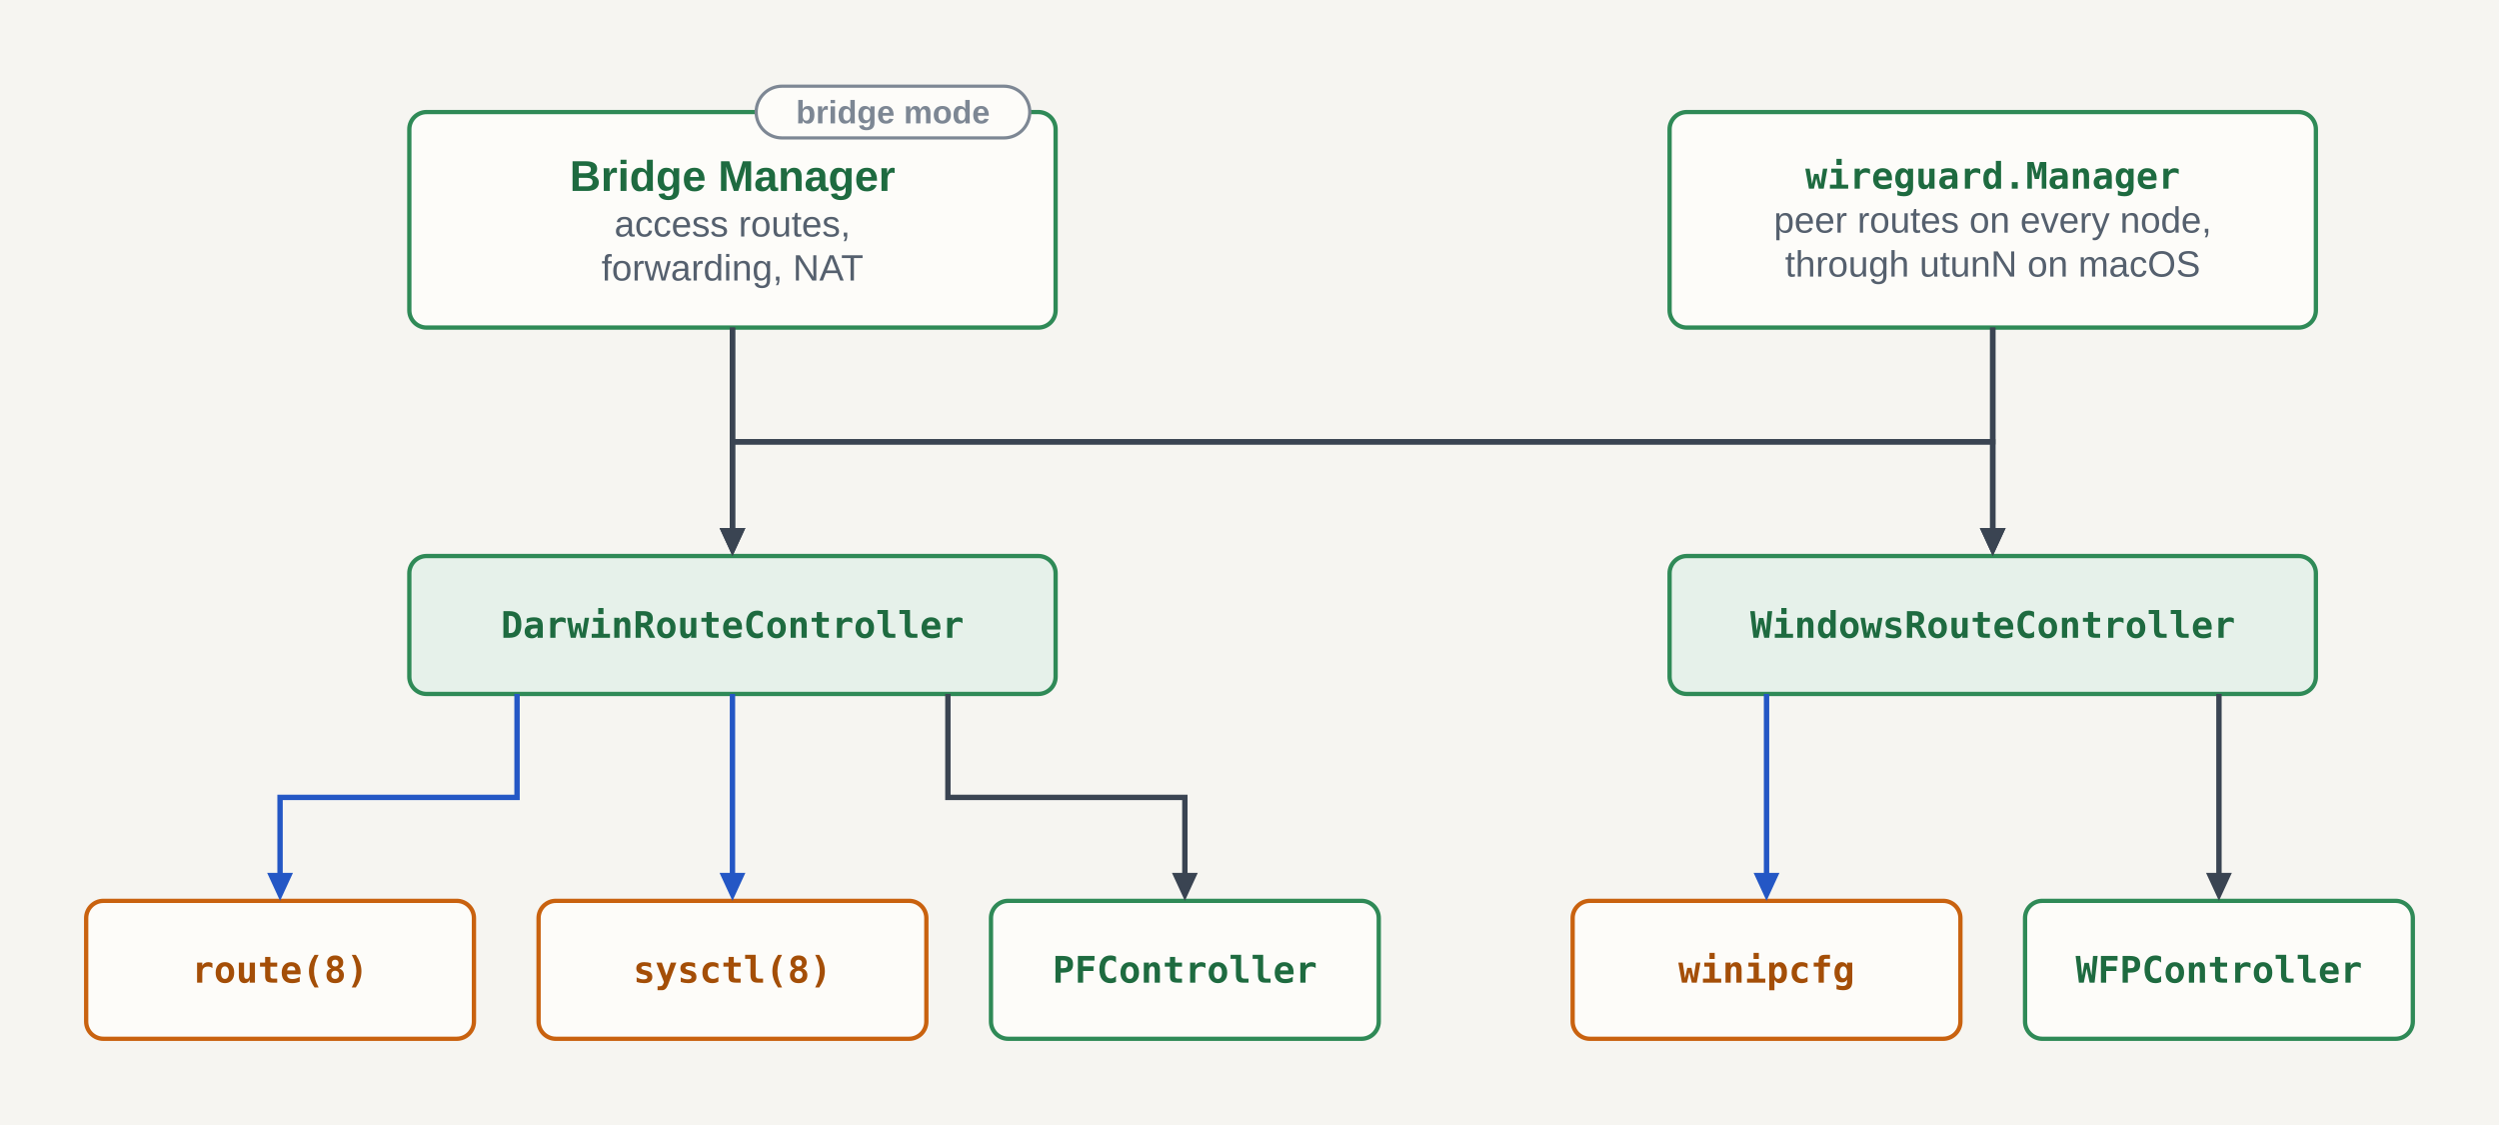
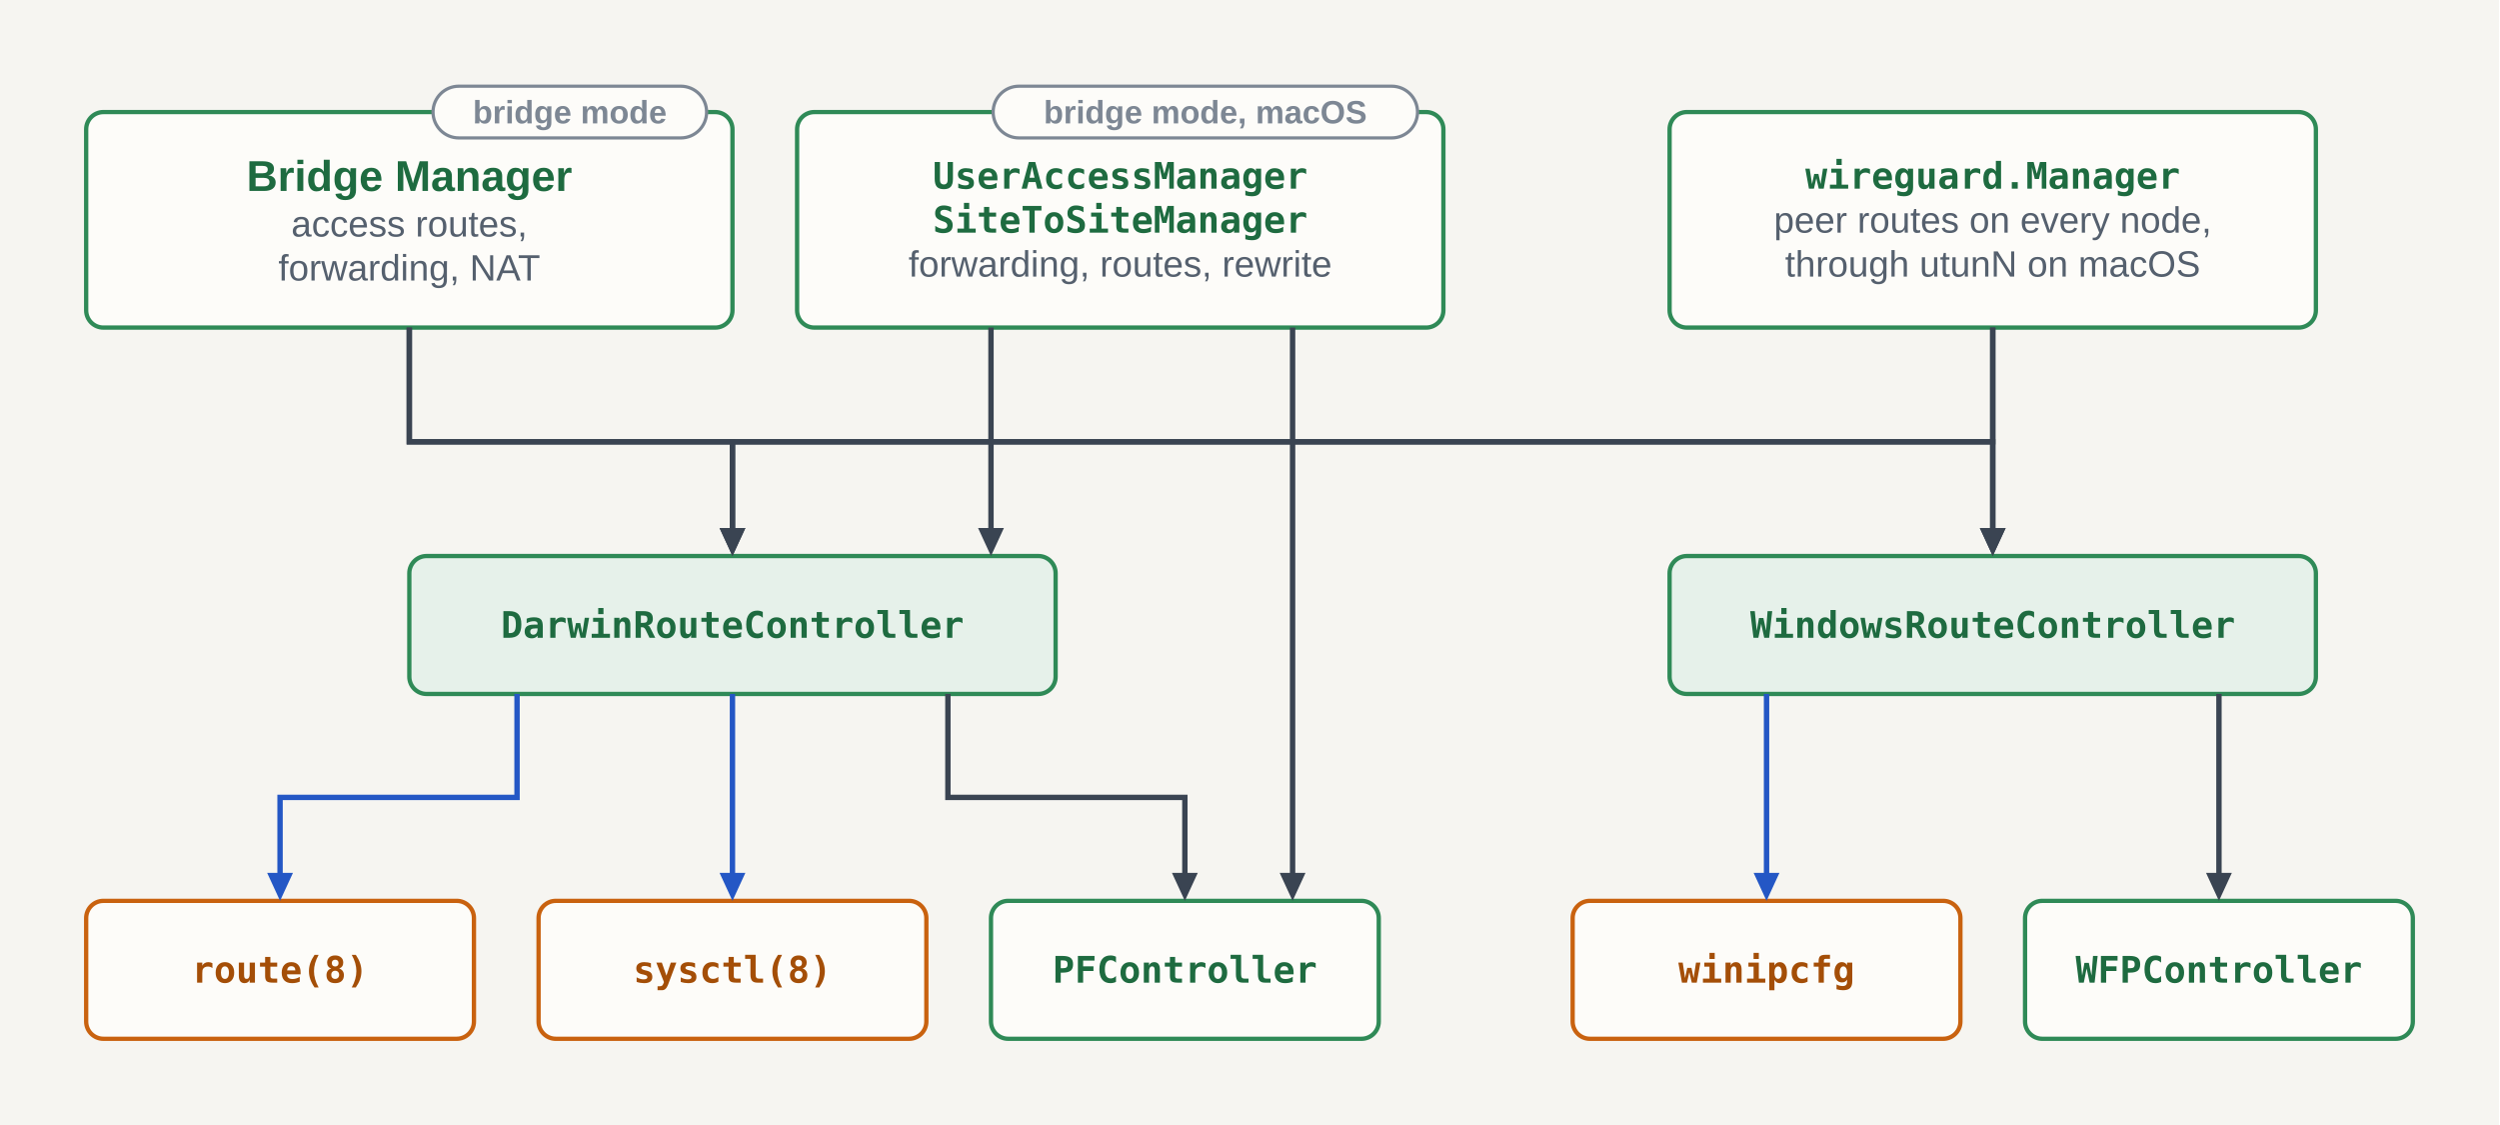
<svg xmlns="http://www.w3.org/2000/svg" width="1160" height="522" viewBox="0 0 1160 522" font-family="'IBM Plex Sans', Arial, Helvetica, sans-serif" role="img" aria-label="The macOS and Windows route controllers and what they program">
  <rect width="1160" height="522" fill="#F6F5F1" />
-   <rect x="190" y="52" width="300" height="100" rx="8" fill="#FDFCF9" stroke="#2F8A57" stroke-width="2" />
-   <text x="340" y="88.6" font-size="20" font-weight="700" fill="#1E6B40" text-anchor="middle">Bridge Manager</text>
-   <text x="340" y="109.75" font-size="17" fill="#55606E" text-anchor="middle">access routes,</text>
-   <text x="340" y="130.15" font-size="17" fill="#55606E" text-anchor="middle">forwarding, NAT</text>
-   <rect x="351" y="40" width="127" height="24" rx="12" fill="#FDFCF9" stroke="#7D8794" stroke-width="1.5" />
-   <text x="414.5" y="57.25" font-size="15" font-weight="700" fill="#7D8794" text-anchor="middle">bridge mode</text>
+   <rect x="40" y="52" width="300" height="100" rx="8" fill="#FDFCF9" stroke="#2F8A57" stroke-width="2" />
+   <text x="190" y="88.6" font-size="20" font-weight="700" fill="#1E6B40" text-anchor="middle">Bridge Manager</text>
+   <text x="190" y="109.75" font-size="17" fill="#55606E" text-anchor="middle">access routes,</text>
+   <text x="190" y="130.15" font-size="17" fill="#55606E" text-anchor="middle">forwarding, NAT</text>
+   <rect x="201" y="40" width="127" height="24" rx="12" fill="#FDFCF9" stroke="#7D8794" stroke-width="1.5" />
+   <text x="264.5" y="57.25" font-size="15" font-weight="700" fill="#7D8794" text-anchor="middle">bridge mode</text>
+   <rect x="370" y="52" width="300" height="100" rx="8" fill="#FDFCF9" stroke="#2F8A57" stroke-width="2" />
+   <text x="520" y="87.55" font-size="17" font-weight="700" font-family="'IBM Plex Mono', Menlo, Consolas, 'DejaVu Sans Mono', monospace" fill="#1E6B40" text-anchor="middle">UserAccessManager</text>
+   <text x="520" y="107.95" font-size="17" font-weight="700" font-family="'IBM Plex Mono', Menlo, Consolas, 'DejaVu Sans Mono', monospace" fill="#1E6B40" text-anchor="middle">SiteToSiteManager</text>
+   <text x="520" y="128.35" font-size="17" fill="#55606E" text-anchor="middle">forwarding, routes, rewrite</text>
+   <rect x="461" y="40" width="197" height="24" rx="12" fill="#FDFCF9" stroke="#7D8794" stroke-width="1.5" />
+   <text x="559.5" y="57.25" font-size="15" font-weight="700" fill="#7D8794" text-anchor="middle">bridge mode, macOS</text>
  <rect x="775" y="52" width="300" height="100" rx="8" fill="#FDFCF9" stroke="#2F8A57" stroke-width="2" />
  <text x="925" y="87.55" font-size="17" font-weight="700" font-family="'IBM Plex Mono', Menlo, Consolas, 'DejaVu Sans Mono', monospace" fill="#1E6B40" text-anchor="middle">wireguard.Manager</text>
  <text x="925" y="107.95" font-size="17" fill="#55606E" text-anchor="middle">peer routes on every node,</text>
  <text x="925" y="128.35" font-size="17" fill="#55606E" text-anchor="middle">through utunN on macOS</text>
  <rect x="40" y="418" width="180" height="64" rx="8" fill="#FDFCF9" stroke="#C9620F" stroke-width="2" />
  <text x="130" y="455.95" font-size="17" font-weight="700" font-family="'IBM Plex Mono', Menlo, Consolas, 'DejaVu Sans Mono', monospace" fill="#A44E07" text-anchor="middle">route(8)</text>
  <rect x="250" y="418" width="180" height="64" rx="8" fill="#FDFCF9" stroke="#C9620F" stroke-width="2" />
  <text x="340" y="455.95" font-size="17" font-weight="700" font-family="'IBM Plex Mono', Menlo, Consolas, 'DejaVu Sans Mono', monospace" fill="#A44E07" text-anchor="middle">sysctl(8)</text>
  <rect x="460" y="418" width="180" height="64" rx="8" fill="#FDFCF9" stroke="#2F8A57" stroke-width="2" />
  <text x="550" y="455.95" font-size="17" font-weight="700" font-family="'IBM Plex Mono', Menlo, Consolas, 'DejaVu Sans Mono', monospace" fill="#1E6B40" text-anchor="middle">PFController</text>
  <rect x="730" y="418" width="180" height="64" rx="8" fill="#FDFCF9" stroke="#C9620F" stroke-width="2" />
  <text x="820" y="455.95" font-size="17" font-weight="700" font-family="'IBM Plex Mono', Menlo, Consolas, 'DejaVu Sans Mono', monospace" fill="#A44E07" text-anchor="middle">winipcfg</text>
  <rect x="940" y="418" width="180" height="64" rx="8" fill="#FDFCF9" stroke="#2F8A57" stroke-width="2" />
  <text x="1030" y="455.95" font-size="17" font-weight="700" font-family="'IBM Plex Mono', Menlo, Consolas, 'DejaVu Sans Mono', monospace" fill="#1E6B40" text-anchor="middle">WFPController</text>
  <rect x="190" y="258" width="300" height="64" rx="8" fill="#E6F1EA" stroke="#2F8A57" stroke-width="2" />
  <text x="340" y="295.95" font-size="17" font-weight="700" font-family="'IBM Plex Mono', Menlo, Consolas, 'DejaVu Sans Mono', monospace" fill="#1E6B40" text-anchor="middle">DarwinRouteController</text>
  <rect x="775" y="258" width="300" height="64" rx="8" fill="#E6F1EA" stroke="#2F8A57" stroke-width="2" />
  <text x="925" y="295.95" font-size="17" font-weight="700" font-family="'IBM Plex Mono', Menlo, Consolas, 'DejaVu Sans Mono', monospace" fill="#1E6B40" text-anchor="middle">WindowsRouteController</text>
-   <polyline points="340,152 340,205 340,205 340,249" fill="none" stroke="#3A4452" stroke-width="2.5" />
+   <polyline points="190,152 190,205 340,205 340,249" fill="none" stroke="#3A4452" stroke-width="2.5" />
  <polygon points="340,258 334,245 346,245" fill="#3A4452" />
-   <polyline points="340,152 340,205 925,205 925,249" fill="none" stroke="#3A4452" stroke-width="2.5" />
+   <polyline points="190,152 190,205 925,205 925,249" fill="none" stroke="#3A4452" stroke-width="2.5" />
  <polygon points="925,258 919,245 931,245" fill="#3A4452" />
  <polyline points="925,152 925,205 340,205 340,249" fill="none" stroke="#3A4452" stroke-width="2.5" />
  <polygon points="340,258 334,245 346,245" fill="#3A4452" />
  <polyline points="925,152 925,205 925,205 925,249" fill="none" stroke="#3A4452" stroke-width="2.5" />
  <polygon points="925,258 919,245 931,245" fill="#3A4452" />
  <polyline points="240,322 240,370 130,370 130,409" fill="none" stroke="#2457C5" stroke-width="2.5" />
  <polygon points="130,418 124,405 136,405" fill="#2457C5" />
  <polyline points="340,322 340,409" fill="none" stroke="#2457C5" stroke-width="2.5" />
  <polygon points="340,418 334,405 346,405" fill="#2457C5" />
  <polyline points="440,322 440,370 550,370 550,409" fill="none" stroke="#3A4452" stroke-width="2.5" />
  <polygon points="550,418 544,405 556,405" fill="#3A4452" />
  <polyline points="820,322 820,409" fill="none" stroke="#2457C5" stroke-width="2.5" />
  <polygon points="820,418 814,405 826,405" fill="#2457C5" />
  <polyline points="1030,322 1030,409" fill="none" stroke="#3A4452" stroke-width="2.5" />
  <polygon points="1030,418 1024,405 1036,405" fill="#3A4452" />
+   <polyline points="460,152 460,249" fill="none" stroke="#3A4452" stroke-width="2.5" />
+   <polygon points="460,258 454,245 466,245" fill="#3A4452" />
+   <polyline points="600,152 600,409" fill="none" stroke="#3A4452" stroke-width="2.5" />
+   <polygon points="600,418 594,405 606,405" fill="#3A4452" />
</svg>
